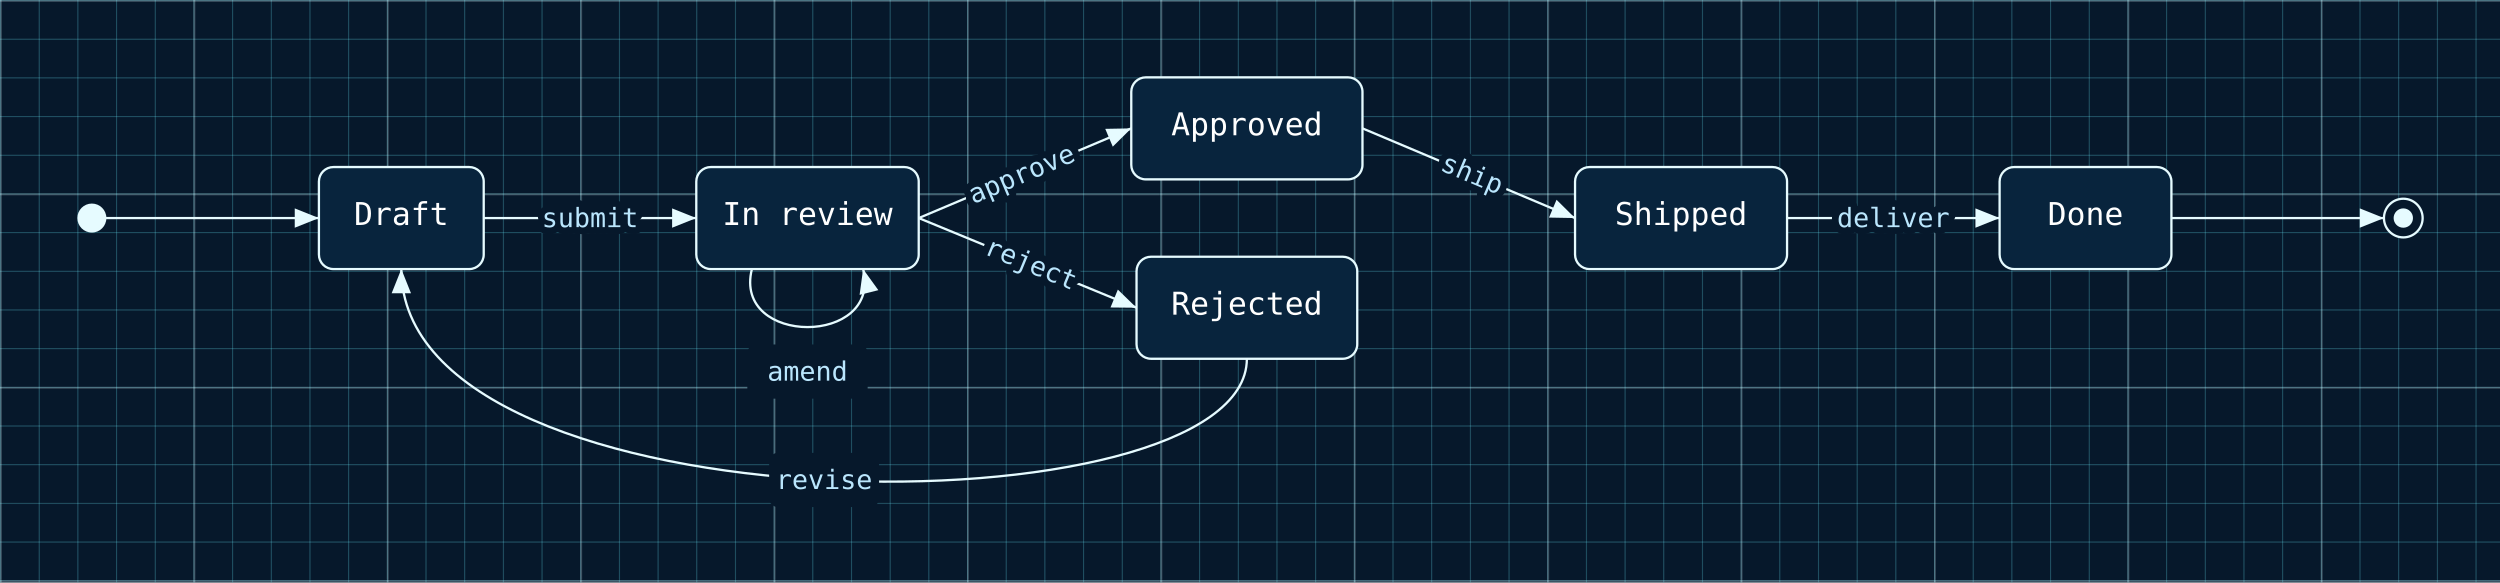
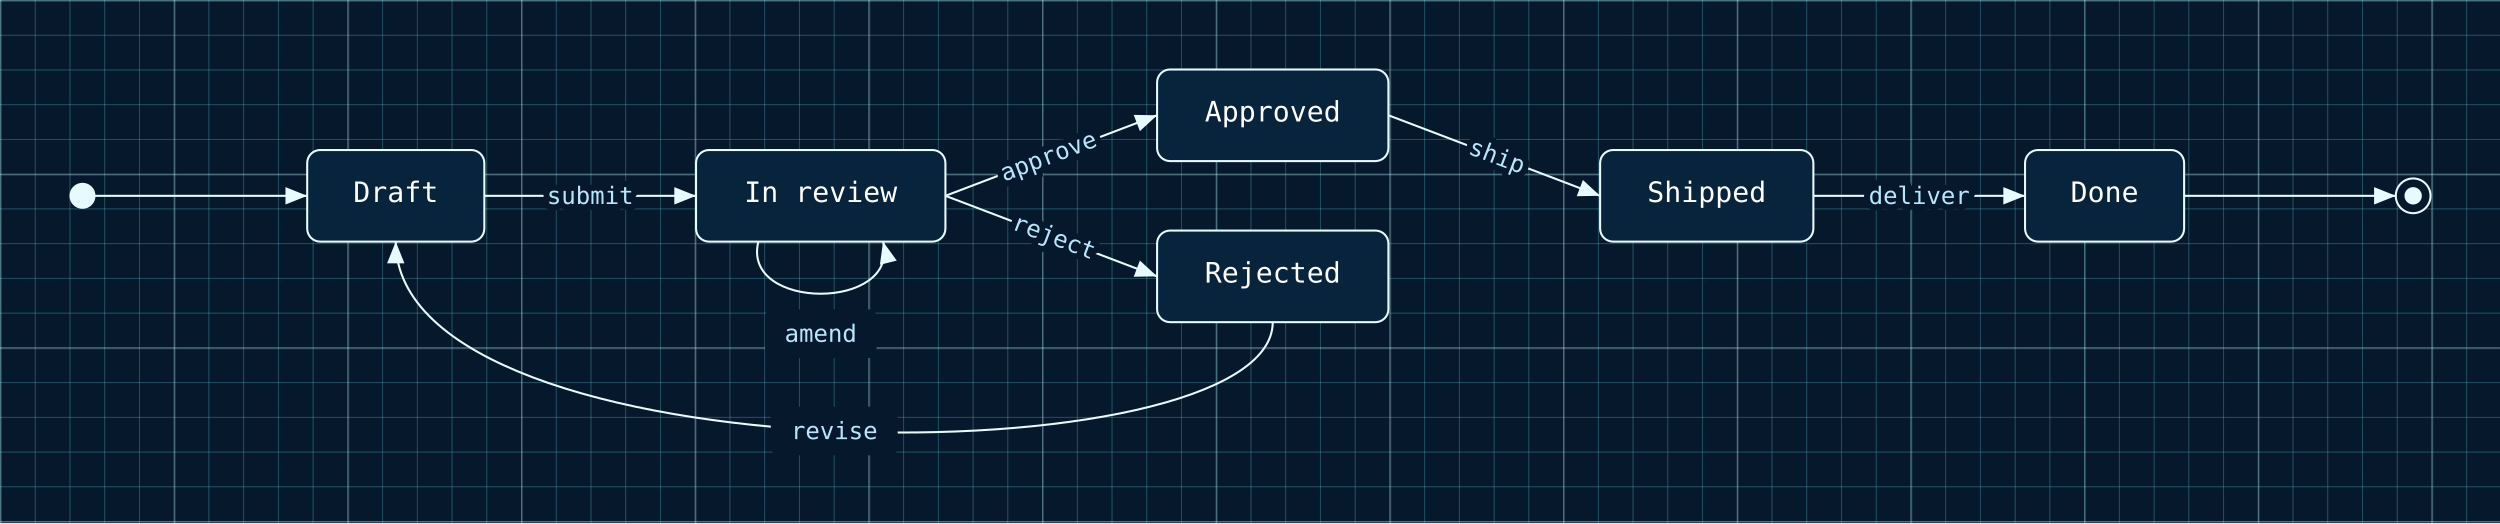
- <svg xmlns="http://www.w3.org/2000/svg" version="1.1" width="1034.13" height="240.94" viewBox="0 0 1034.13 240.94" class="atelier-diagram" data-renderer="atelier/diagram">
+ <svg xmlns="http://www.w3.org/2000/svg" version="1.1" width="1151.58" height="240.94" viewBox="0 0 1151.58 240.94" class="atelier-diagram" data-renderer="atelier/diagram">
  <defs>
    <pattern id="adi-bg-grid" width="16" height="16" patternUnits="userSpaceOnUse">
      <rect x="0" y="0" width="0.45" height="16" fill="#67e8f9" opacity="0.26" />
      <rect x="0" y="0" width="16" height="0.45" fill="#67e8f9" opacity="0.26" />
    </pattern>
    <pattern id="adi-bg-grid-major" width="80" height="80" patternUnits="userSpaceOnUse">
      <rect x="0" y="0" width="0.8" height="80" fill="#e6fbff" opacity="0.22" />
      <rect x="0" y="0" width="80" height="0.8" fill="#e6fbff" opacity="0.22" />
    </pattern>
  </defs>
-   <rect x="0" y="0" width="1034.13" height="240.94" fill="#06182b" />
-   <rect x="0" y="0" width="1034.13" height="240.94" fill="url(#adi-bg-grid)" />
-   <rect x="0" y="0" width="1034.13" height="240.94" fill="url(#adi-bg-grid-major)" />
-   <line x1="44" y1="90.2" x2="131.92" y2="90.2" fill="none" stroke="#e6fbff" stroke-width="0.95" stroke-linecap="round" stroke-linejoin="round" />
-   <path d="M 131.92 90.2 L 121.92 94.2 L 121.92 86.2 Z" fill="#e6fbff" />
-   <line x1="200.09" y1="90.2" x2="288.02" y2="90.2" fill="none" stroke="#e6fbff" stroke-width="0.95" stroke-linecap="round" stroke-linejoin="round" />
-   <path d="M 288.02 90.2 L 278.02 94.2 L 278.02 86.2 Z" fill="#e6fbff" />
-   <line x1="380.03" y1="90.2" x2="467.95" y2="53.1" fill="none" stroke="#e6fbff" stroke-width="0.95" stroke-linecap="round" stroke-linejoin="round" />
-   <path d="M 467.95 53.1 L 460.3 60.67 L 457.19 53.3 Z" fill="#e6fbff" />
-   <line x1="380.03" y1="90.2" x2="470.13" y2="127.3" fill="none" stroke="#e6fbff" stroke-width="0.95" stroke-linecap="round" stroke-linejoin="round" />
-   <path d="M 470.13 127.3 L 459.36 127.19 L 462.4 119.79 Z" fill="#e6fbff" />
-   <line x1="563.59" y1="53.1" x2="651.52" y2="90.2" fill="none" stroke="#e6fbff" stroke-width="0.95" stroke-linecap="round" stroke-linejoin="round" />
-   <path d="M 651.52 90.2 L 640.75 90 L 643.86 82.63 Z" fill="#e6fbff" />
-   <line x1="739.22" y1="90.2" x2="827.14" y2="90.2" fill="none" stroke="#e6fbff" stroke-width="0.95" stroke-linecap="round" stroke-linejoin="round" />
-   <path d="M 827.14 90.2 L 817.14 94.2 L 817.14 86.2 Z" fill="#e6fbff" />
-   <line x1="898.21" y1="90.2" x2="986.13" y2="90.2" fill="none" stroke="#e6fbff" stroke-width="0.95" stroke-linecap="round" stroke-linejoin="round" />
-   <path d="M 986.13 90.2 L 976.13 94.2 L 976.13 86.2 Z" fill="#e6fbff" />
-   <path d="M 311.02 111.3 C 303.02 143.3 365.03 143.3 357.03 111.3" fill="none" stroke="#e6fbff" stroke-width="0.95" stroke-linecap="round" stroke-linejoin="round" />
-   <path d="M 357.03 111.3 L 363.33 120.03 L 355.57 121.97 Z" fill="#e6fbff" />
-   <path d="M 515.77 148.4 C 515.77 221.42 166.01 221.42 166.01 111.3" fill="none" stroke="#e6fbff" stroke-width="0.95" stroke-linecap="round" stroke-linejoin="round" />
-   <path d="M 166.01 111.3 L 170.01 121.3 L 162.01 121.3 Z" fill="#e6fbff" />
+   <rect x="0" y="0" width="1151.58" height="240.94" fill="#06182b" />
+   <rect x="0" y="0" width="1151.58" height="240.94" fill="url(#adi-bg-grid)" />
+   <rect x="0" y="0" width="1151.58" height="240.94" fill="url(#adi-bg-grid-major)" />
+   <line x1="44" y1="90.2" x2="141.5" y2="90.2" fill="none" stroke="#e6fbff" stroke-width="0.95" stroke-linecap="round" stroke-linejoin="round" />
+   <path d="M 141.5 90.2 L 131.5 94.2 L 131.5 86.2 Z" fill="#e6fbff" />
+   <line x1="223.1" y1="90.2" x2="320.61" y2="90.2" fill="none" stroke="#e6fbff" stroke-width="0.95" stroke-linecap="round" stroke-linejoin="round" />
+   <path d="M 320.61 90.2 L 310.61 94.2 L 310.61 86.2 Z" fill="#e6fbff" />
+   <line x1="435.49" y1="90.2" x2="532.99" y2="53.1" fill="none" stroke="#e6fbff" stroke-width="0.95" stroke-linecap="round" stroke-linejoin="round" />
+   <path d="M 532.99 53.1 L 525.07 60.39 L 522.22 52.92 Z" fill="#e6fbff" />
+   <line x1="435.49" y1="90.2" x2="532.99" y2="127.3" fill="none" stroke="#e6fbff" stroke-width="0.95" stroke-linecap="round" stroke-linejoin="round" />
+   <path d="M 532.99 127.3 L 522.22 127.48 L 525.07 120.01 Z" fill="#e6fbff" />
+   <line x1="639.55" y1="53.1" x2="737.06" y2="90.2" fill="none" stroke="#e6fbff" stroke-width="0.95" stroke-linecap="round" stroke-linejoin="round" />
+   <path d="M 737.06 90.2 L 726.29 90.38 L 729.13 82.91 Z" fill="#e6fbff" />
+   <line x1="835.3" y1="90.2" x2="932.8" y2="90.2" fill="none" stroke="#e6fbff" stroke-width="0.95" stroke-linecap="round" stroke-linejoin="round" />
+   <path d="M 932.8 90.2 L 922.8 94.2 L 922.8 86.2 Z" fill="#e6fbff" />
+   <line x1="1006.08" y1="90.2" x2="1103.58" y2="90.2" fill="none" stroke="#e6fbff" stroke-width="0.95" stroke-linecap="round" stroke-linejoin="round" />
+   <path d="M 1103.58 90.2 L 1093.58 94.2 L 1093.58 86.2 Z" fill="#e6fbff" />
+   <path d="M 349.33 111.3 C 341.33 143.3 414.77 143.3 406.77 111.3" fill="none" stroke="#e6fbff" stroke-width="0.95" stroke-linecap="round" stroke-linejoin="round" />
+   <path d="M 406.77 111.3 L 413.07 120.03 L 405.31 121.97 Z" fill="#e6fbff" />
+   <path d="M 586.27 148.4 C 586.27 221.42 182.3 221.42 182.3 111.3" fill="none" stroke="#e6fbff" stroke-width="0.95" stroke-linecap="round" stroke-linejoin="round" />
+   <path d="M 182.3 111.3 L 186.3 121.3 L 178.3 121.3 Z" fill="#e6fbff" />
  <circle cx="38" cy="90.2" r="6" fill="#e6fbff" />
-   <rect x="288.02" y="69.1" width="92.01" height="42.2" rx="6" fill="#08243d" stroke="#e6fbff" stroke-width="0.95" />
-   <rect x="131.92" y="69.1" width="68.17" height="42.2" rx="6" fill="#08243d" stroke="#e6fbff" stroke-width="0.95" />
-   <rect x="467.95" y="32" width="95.64" height="42.2" rx="6" fill="#08243d" stroke="#e6fbff" stroke-width="0.95" />
-   <rect x="470.13" y="106.2" width="91.3" height="42.2" rx="6" fill="#08243d" stroke="#e6fbff" stroke-width="0.95" />
-   <rect x="651.52" y="69.1" width="87.7" height="42.2" rx="6" fill="#08243d" stroke="#e6fbff" stroke-width="0.95" />
-   <rect x="827.14" y="69.1" width="71.07" height="42.2" rx="6" fill="#08243d" stroke="#e6fbff" stroke-width="0.95" />
-   <circle cx="994.13" cy="90.2" r="8" fill="#06182b" stroke="#e6fbff" stroke-width="0.95" />
-   <circle cx="994.13" cy="90.2" r="4" fill="#e6fbff" />
-   <text x="334.02" y="93.06" font-family="ui-monospace, SFMono-Regular, Menlo, Consolas, monospace" font-size="13" text-anchor="middle" fill="#ffffff">In review</text>
-   <text x="166.01" y="93.06" font-family="ui-monospace, SFMono-Regular, Menlo, Consolas, monospace" font-size="13" text-anchor="middle" fill="#ffffff">Draft</text>
-   <text x="515.77" y="55.96" font-family="ui-monospace, SFMono-Regular, Menlo, Consolas, monospace" font-size="13" text-anchor="middle" fill="#ffffff">Approved</text>
-   <text x="515.77" y="130.16" font-family="ui-monospace, SFMono-Regular, Menlo, Consolas, monospace" font-size="13" text-anchor="middle" fill="#ffffff">Rejected</text>
-   <text x="695.37" y="93.06" font-family="ui-monospace, SFMono-Regular, Menlo, Consolas, monospace" font-size="13" text-anchor="middle" fill="#ffffff">Shipped</text>
-   <text x="862.67" y="93.06" font-family="ui-monospace, SFMono-Regular, Menlo, Consolas, monospace" font-size="13" text-anchor="middle" fill="#ffffff">Done</text>
-   <text x="244.06" y="93.96" font-family="ui-monospace, SFMono-Regular, Menlo, Consolas, monospace" font-size="11.05" text-anchor="middle" fill="#bae6fd" stroke="#06182b" stroke-width="5.6" stroke-linejoin="round" paint-order="stroke">submit</text>
-   <text x="423.99" y="75.41" font-family="ui-monospace, SFMono-Regular, Menlo, Consolas, monospace" font-size="11.05" text-anchor="middle" fill="#bae6fd" transform="rotate(-22.88 423.99 75.41)" stroke="#06182b" stroke-width="5.6" stroke-linejoin="round" paint-order="stroke">approve</text>
-   <text x="425.08" y="112.51" font-family="ui-monospace, SFMono-Regular, Menlo, Consolas, monospace" font-size="11.05" text-anchor="middle" fill="#bae6fd" transform="rotate(22.38 425.08 112.51)" stroke="#06182b" stroke-width="5.6" stroke-linejoin="round" paint-order="stroke">reject</text>
-   <text x="607.56" y="75.41" font-family="ui-monospace, SFMono-Regular, Menlo, Consolas, monospace" font-size="11.05" text-anchor="middle" fill="#bae6fd" transform="rotate(22.88 607.56 75.41)" stroke="#06182b" stroke-width="5.6" stroke-linejoin="round" paint-order="stroke">ship</text>
-   <text x="783.18" y="93.96" font-family="ui-monospace, SFMono-Regular, Menlo, Consolas, monospace" font-size="11.05" text-anchor="middle" fill="#bae6fd" stroke="#06182b" stroke-width="5.6" stroke-linejoin="round" paint-order="stroke">deliver</text>
-   <rect x="309.13" y="142.5" width="49.78" height="22.42" rx="3.6" fill="#06182b" />
-   <text x="334.02" y="157.47" font-family="ui-monospace, SFMono-Regular, Menlo, Consolas, monospace" font-size="11.05" text-anchor="middle" fill="#bae6fd">amend</text>
-   <rect x="318.16" y="187.32" width="45.47" height="22.42" rx="3.6" fill="#06182b" />
-   <text x="340.89" y="202.28" font-family="ui-monospace, SFMono-Regular, Menlo, Consolas, monospace" font-size="11.05" text-anchor="middle" fill="#bae6fd">revise</text>
+   <rect x="320.61" y="69.1" width="114.88" height="42.2" rx="6" fill="#08243d" stroke="#e6fbff" stroke-width="0.95" />
+   <rect x="141.5" y="69.1" width="81.6" height="42.2" rx="6" fill="#08243d" stroke="#e6fbff" stroke-width="0.95" />
+   <rect x="532.99" y="32" width="106.56" height="42.2" rx="6" fill="#08243d" stroke="#e6fbff" stroke-width="0.95" />
+   <rect x="532.99" y="106.2" width="106.56" height="42.2" rx="6" fill="#08243d" stroke="#e6fbff" stroke-width="0.95" />
+   <rect x="737.06" y="69.1" width="98.24" height="42.2" rx="6" fill="#08243d" stroke="#e6fbff" stroke-width="0.95" />
+   <rect x="932.8" y="69.1" width="73.28" height="42.2" rx="6" fill="#08243d" stroke="#e6fbff" stroke-width="0.95" />
+   <circle cx="1111.58" cy="90.2" r="8" fill="#06182b" stroke="#e6fbff" stroke-width="0.95" />
+   <circle cx="1111.58" cy="90.2" r="4" fill="#e6fbff" />
+   <text x="378.05" y="93.06" font-family="ui-monospace, SFMono-Regular, Menlo, Consolas, monospace" font-size="13" text-anchor="middle" fill="#ffffff">In review</text>
+   <text x="182.3" y="93.06" font-family="ui-monospace, SFMono-Regular, Menlo, Consolas, monospace" font-size="13" text-anchor="middle" fill="#ffffff">Draft</text>
+   <text x="586.27" y="55.96" font-family="ui-monospace, SFMono-Regular, Menlo, Consolas, monospace" font-size="13" text-anchor="middle" fill="#ffffff">Approved</text>
+   <text x="586.27" y="130.16" font-family="ui-monospace, SFMono-Regular, Menlo, Consolas, monospace" font-size="13" text-anchor="middle" fill="#ffffff">Rejected</text>
+   <text x="786.18" y="93.06" font-family="ui-monospace, SFMono-Regular, Menlo, Consolas, monospace" font-size="13" text-anchor="middle" fill="#ffffff">Shipped</text>
+   <text x="969.44" y="93.06" font-family="ui-monospace, SFMono-Regular, Menlo, Consolas, monospace" font-size="13" text-anchor="middle" fill="#ffffff">Done</text>
+   <text x="271.86" y="93.96" font-family="ui-monospace, SFMono-Regular, Menlo, Consolas, monospace" font-size="11.05" text-anchor="middle" fill="#bae6fd" stroke="#06182b" stroke-width="5.6" stroke-linejoin="round" paint-order="stroke">submit</text>
+   <text x="484.24" y="75.41" font-family="ui-monospace, SFMono-Regular, Menlo, Consolas, monospace" font-size="11.05" text-anchor="middle" fill="#bae6fd" transform="rotate(-20.83 484.24 75.41)" stroke="#06182b" stroke-width="5.6" stroke-linejoin="round" paint-order="stroke">approve</text>
+   <text x="484.24" y="112.51" font-family="ui-monospace, SFMono-Regular, Menlo, Consolas, monospace" font-size="11.05" text-anchor="middle" fill="#bae6fd" transform="rotate(20.83 484.24 112.51)" stroke="#06182b" stroke-width="5.6" stroke-linejoin="round" paint-order="stroke">reject</text>
+   <text x="688.3" y="75.41" font-family="ui-monospace, SFMono-Regular, Menlo, Consolas, monospace" font-size="11.05" text-anchor="middle" fill="#bae6fd" transform="rotate(20.83 688.3 75.41)" stroke="#06182b" stroke-width="5.6" stroke-linejoin="round" paint-order="stroke">ship</text>
+   <text x="884.05" y="93.96" font-family="ui-monospace, SFMono-Regular, Menlo, Consolas, monospace" font-size="11.05" text-anchor="middle" fill="#bae6fd" stroke="#06182b" stroke-width="5.6" stroke-linejoin="round" paint-order="stroke">deliver</text>
+   <rect x="352.37" y="142.5" width="51.36" height="22.42" rx="3.6" fill="#06182b" />
+   <text x="378.05" y="157.47" font-family="ui-monospace, SFMono-Regular, Menlo, Consolas, monospace" font-size="11.05" text-anchor="middle" fill="#bae6fd">amend</text>
+   <rect x="355.07" y="187.32" width="58.43" height="22.42" rx="3.6" fill="#06182b" />
+   <text x="384.29" y="202.28" font-family="ui-monospace, SFMono-Regular, Menlo, Consolas, monospace" font-size="11.05" text-anchor="middle" fill="#bae6fd">revise</text>
</svg>
